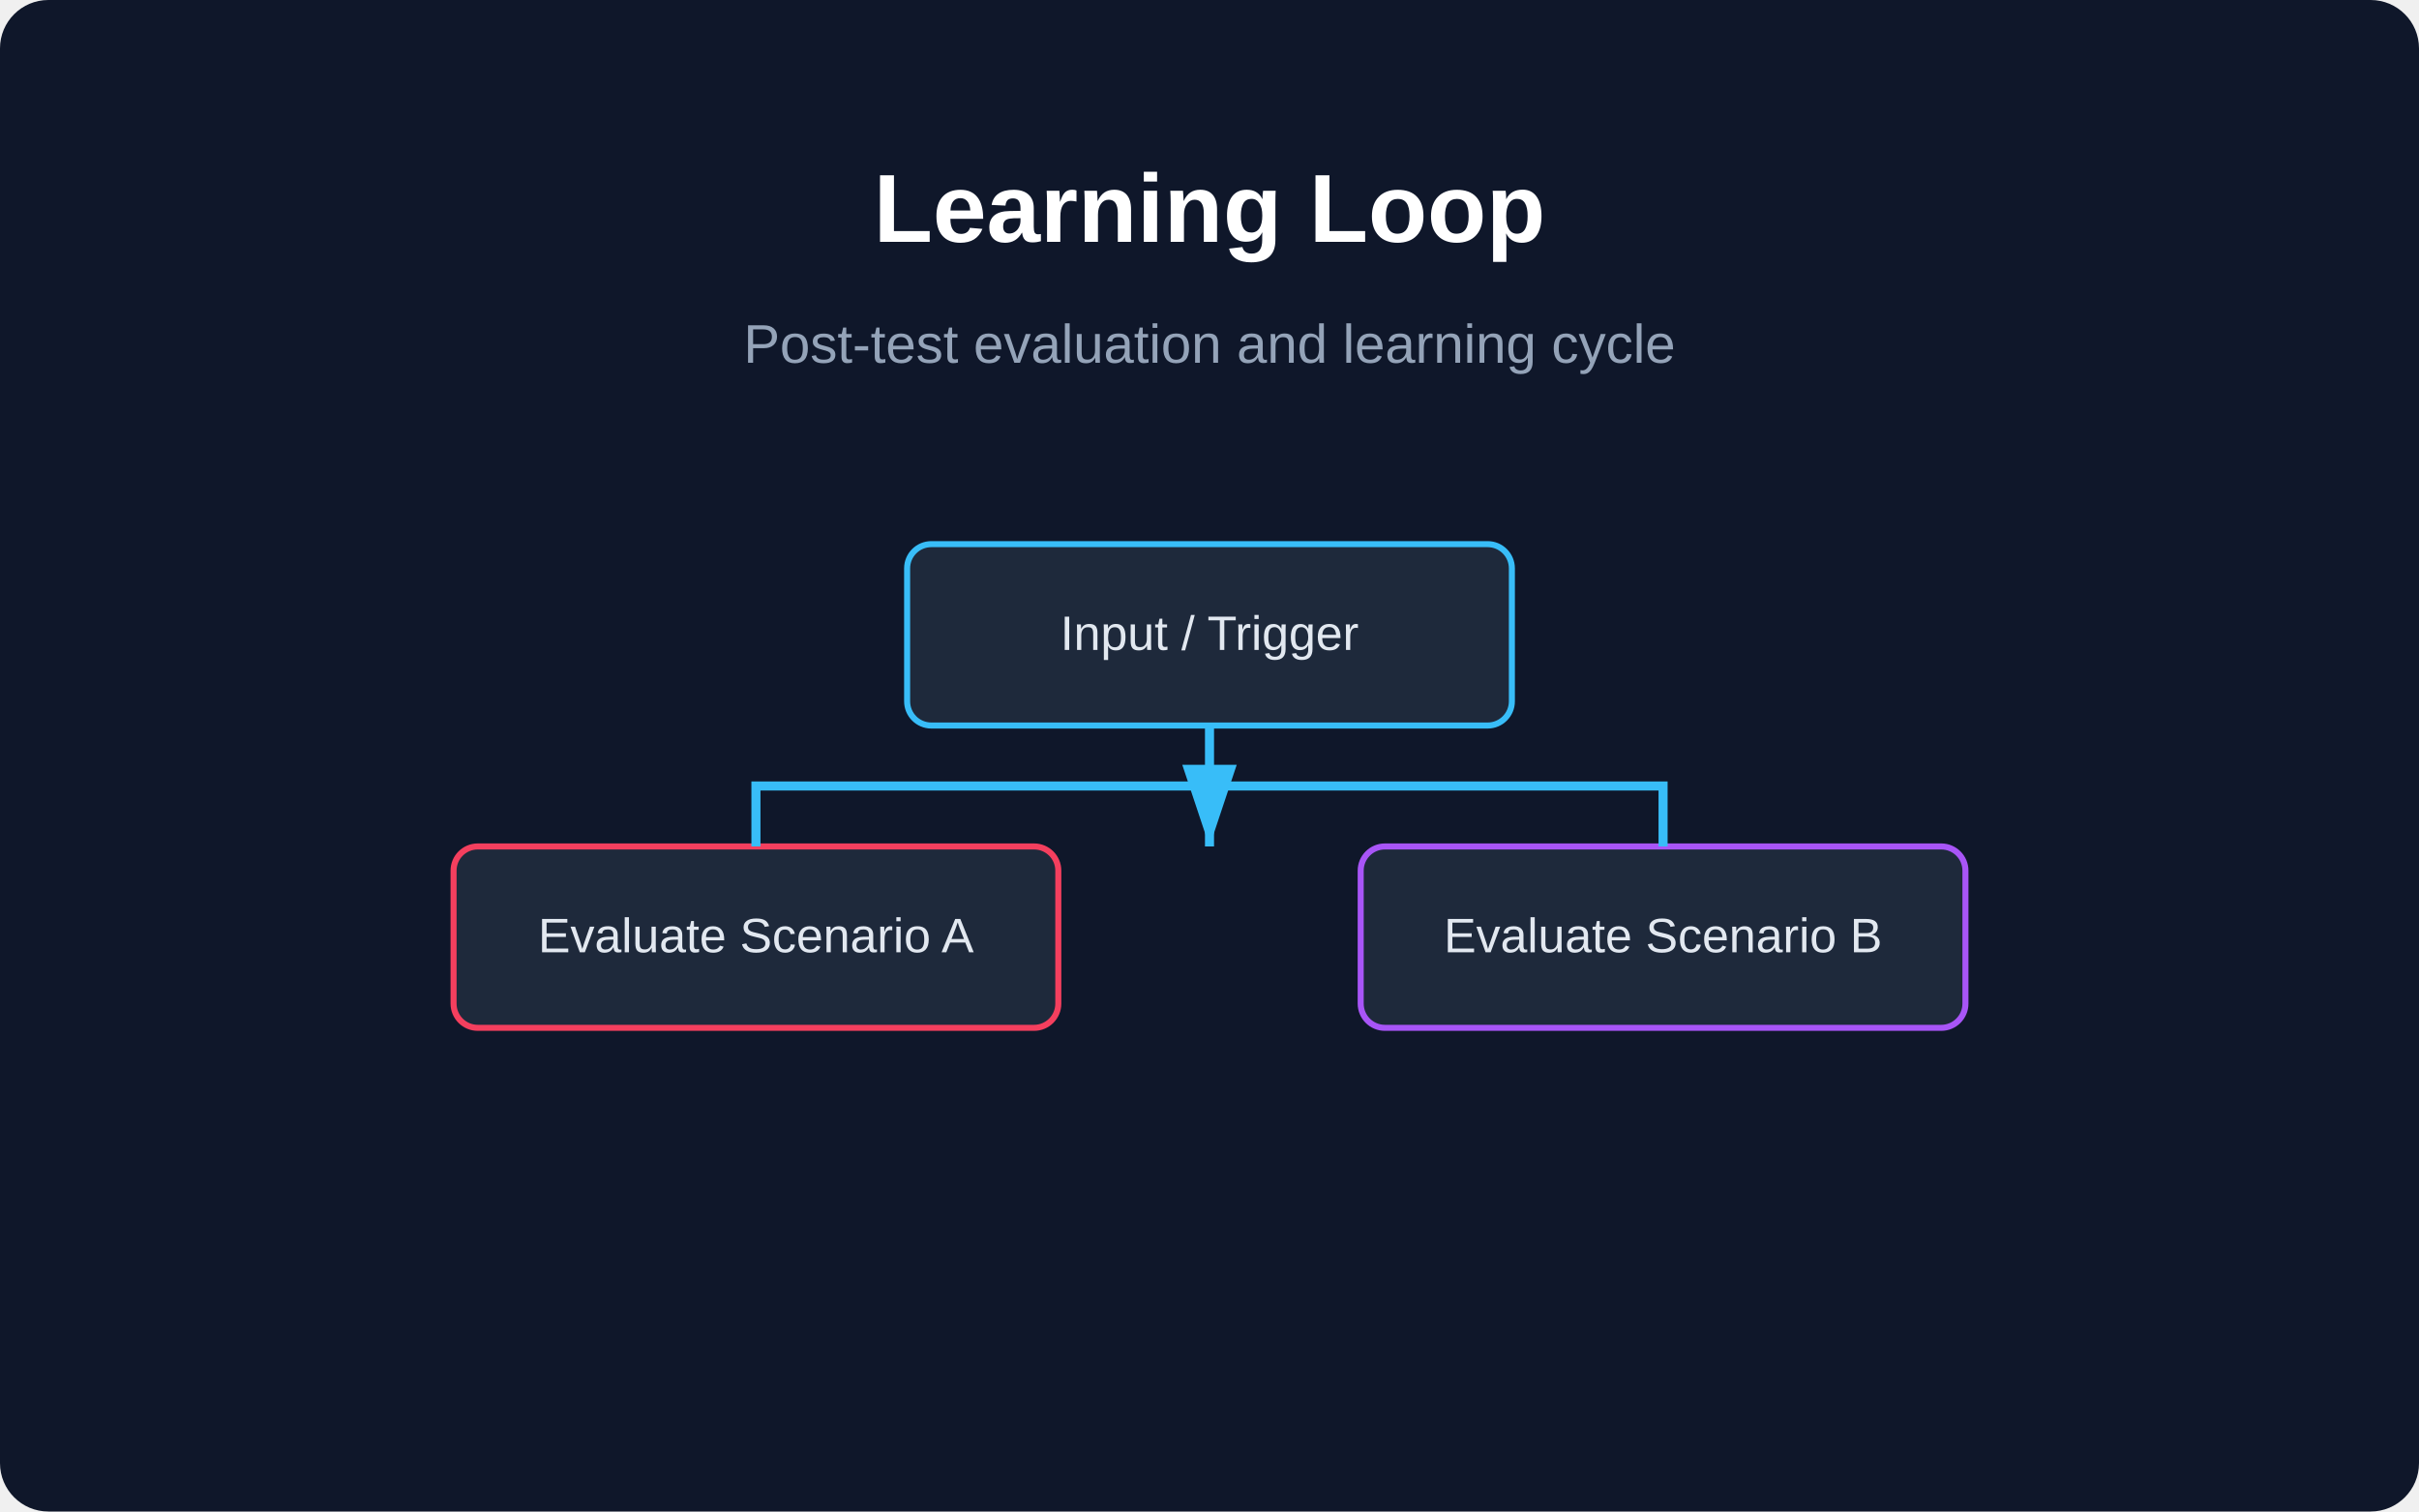
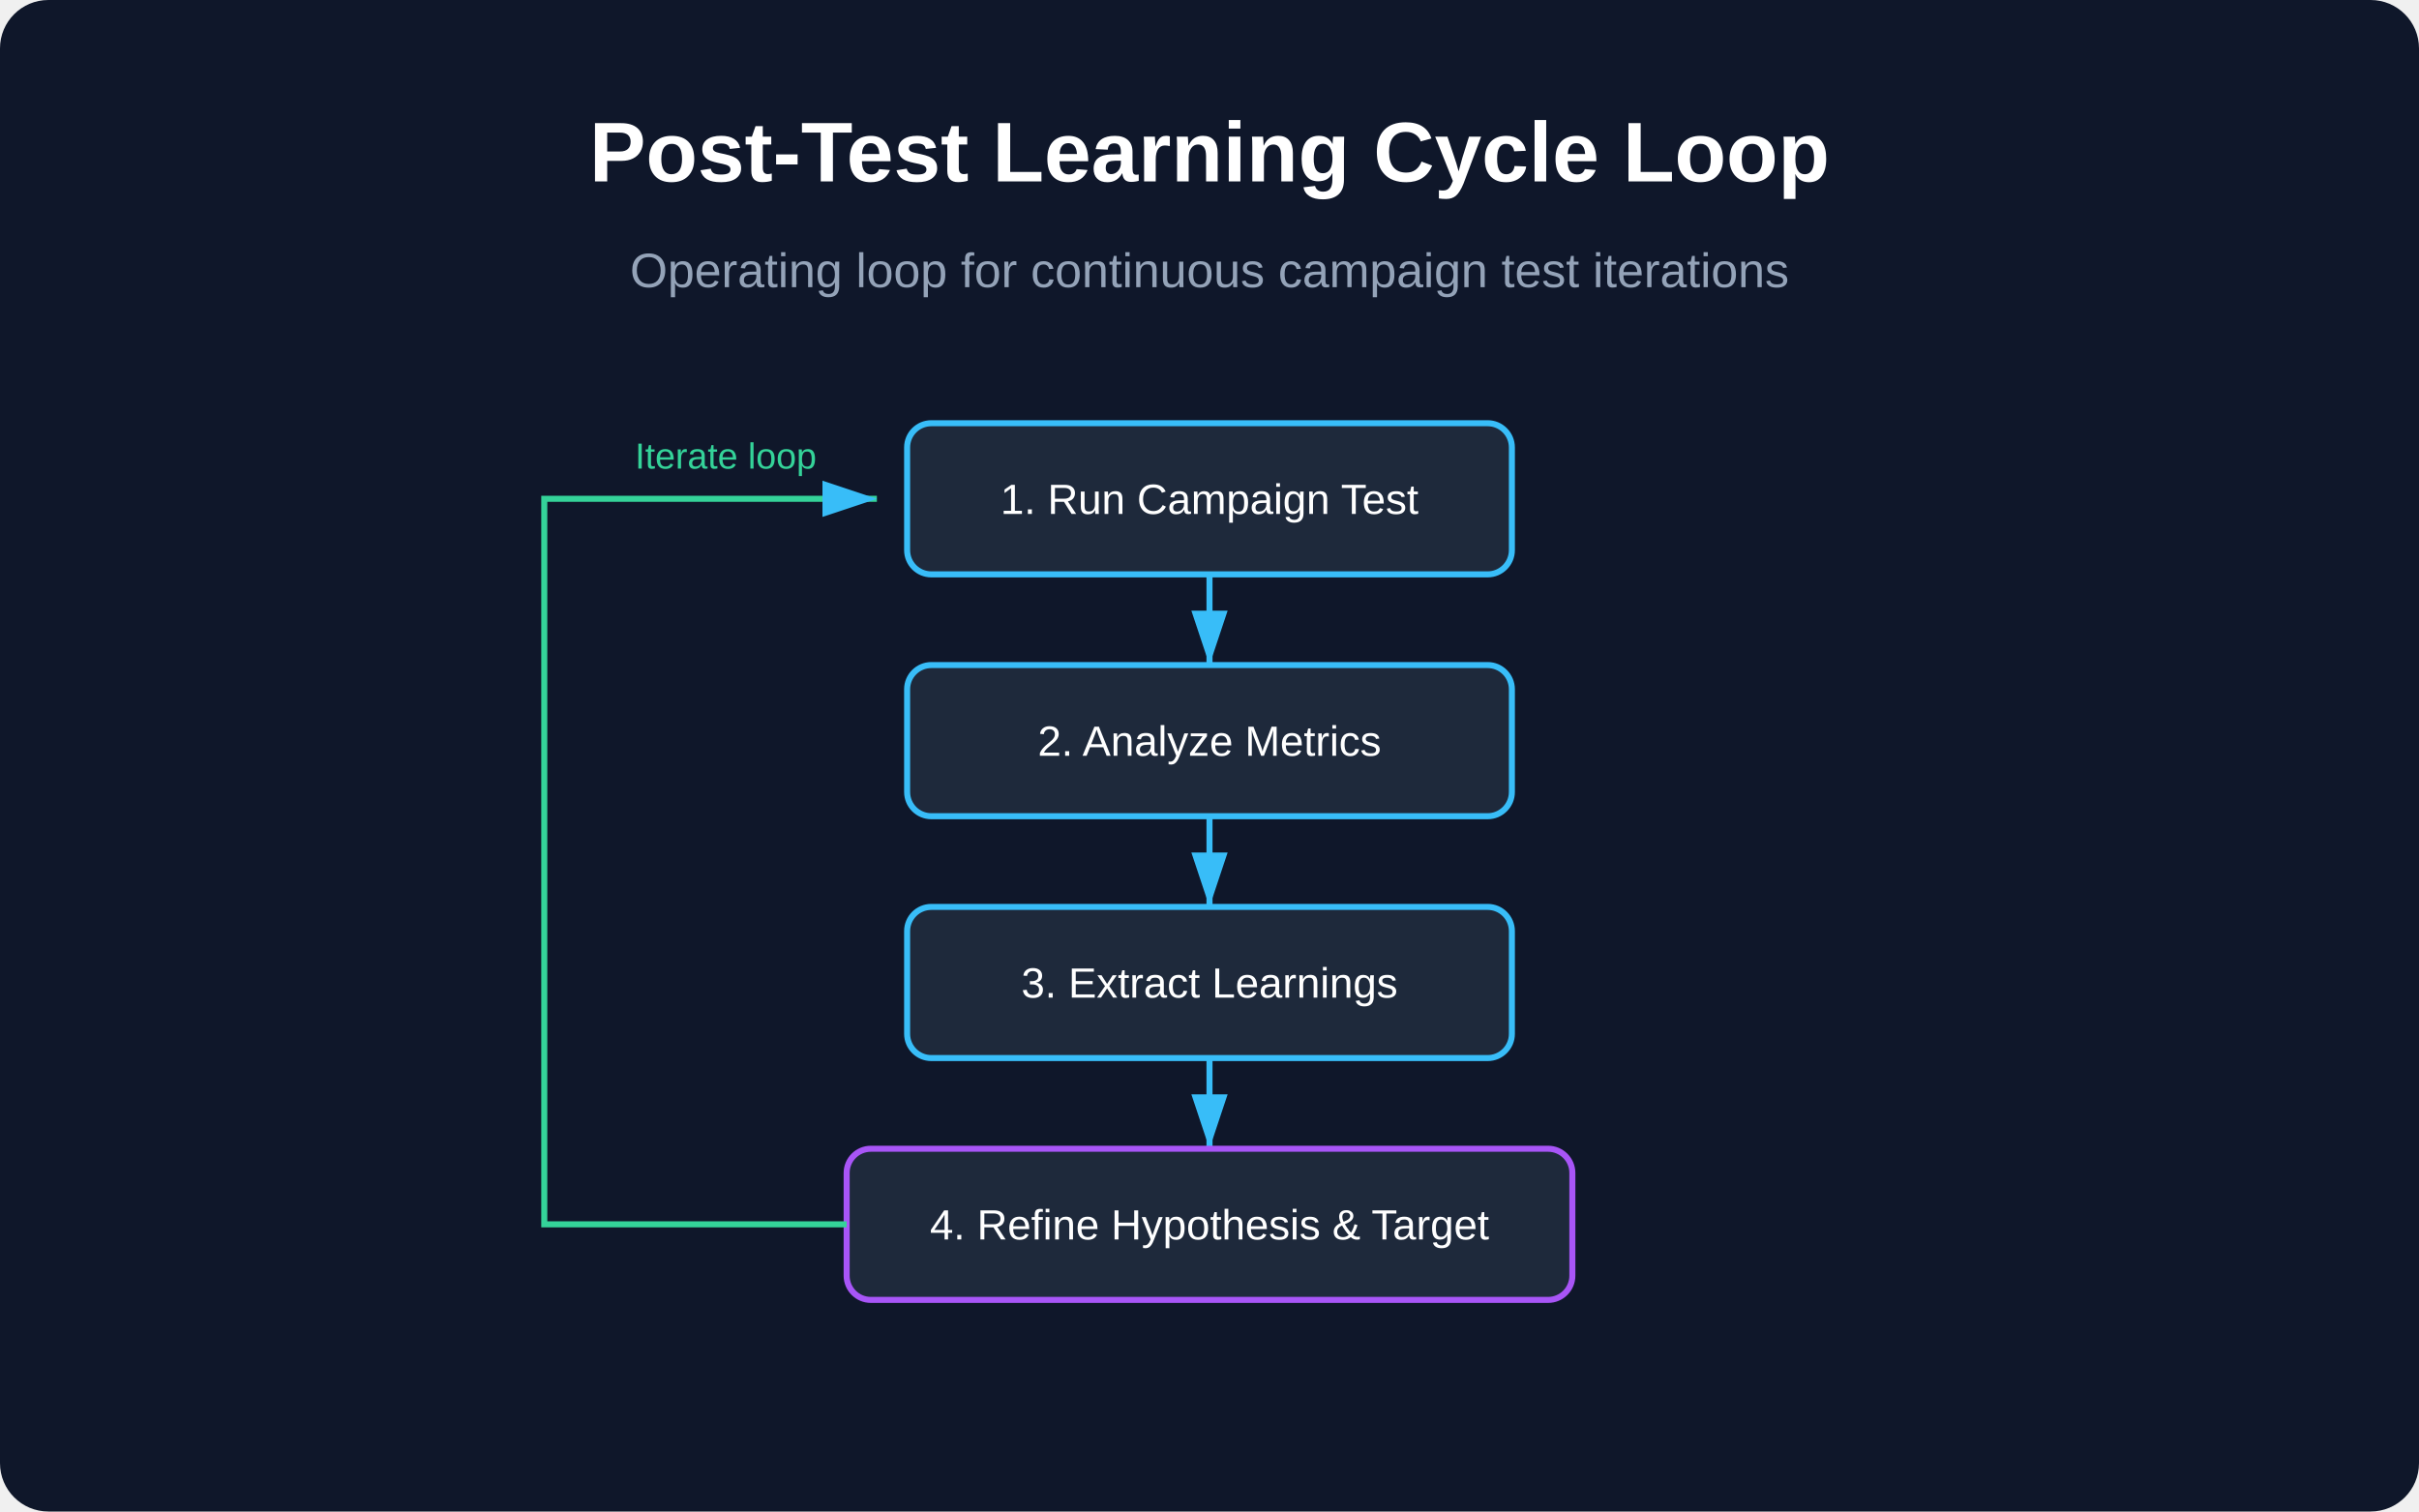
<svg xmlns="http://www.w3.org/2000/svg" viewBox="0 0 800 500" width="800" height="500">
  <rect width="100%" height="100%" fill="#0f172a" rx="16" />
-   <text x="400" y="80" font-family="Arial, sans-serif" font-size="32" font-weight="bold" fill="#ffffff" text-anchor="middle">Learning Loop</text>
-   <text x="400" y="120" font-family="Arial, sans-serif" font-size="18" fill="#94a3b8" text-anchor="middle">Post-test evaluation and learning cycle</text>
+   <text x="400" y="60" font-family="Segoe UI, Arial, sans-serif" font-size="28" font-weight="bold" fill="#ffffff" text-anchor="middle">Post-Test Learning Cycle Loop</text>
+   <text x="400" y="95" font-family="Segoe UI, Arial, sans-serif" font-size="16" fill="#94a3b8" text-anchor="middle">Operating loop for continuous campaign test iterations</text>
  <defs>
    <marker id="arrow" markerWidth="10" markerHeight="10" refX="9" refY="3" orient="auto" markerUnits="strokeWidth">
      <path d="M0,0 L0,6 L9,3 z" fill="#38bdf8" />
    </marker>
  </defs>
-   <rect x="300" y="180" width="200" height="60" rx="8" fill="#1e293b" stroke="#38bdf8" stroke-width="2" />
-   <text x="400" y="215" font-family="Arial, sans-serif" font-size="16" fill="#e2e8f0" text-anchor="middle">Input / Trigger</text>
-   <path d="M 400 240 L 400 280" stroke="#38bdf8" stroke-width="3" fill="none" marker-end="url(#arrow)" />
-   <rect x="150" y="280" width="200" height="60" rx="8" fill="#1e293b" stroke="#f43f5e" stroke-width="2" />
-   <text x="250" y="315" font-family="Arial, sans-serif" font-size="16" fill="#e2e8f0" text-anchor="middle">Evaluate Scenario A</text>
-   <rect x="450" y="280" width="200" height="60" rx="8" fill="#1e293b" stroke="#a855f7" stroke-width="2" />
-   <text x="550" y="315" font-family="Arial, sans-serif" font-size="16" fill="#e2e8f0" text-anchor="middle">Evaluate Scenario B</text>
-   <path d="M 400 260 L 250 260 L 250 280" stroke="#38bdf8" stroke-width="3" fill="none" />
-   <path d="M 400 260 L 550 260 L 550 280" stroke="#38bdf8" stroke-width="3" fill="none" />
+   <rect x="300" y="140" width="200" height="50" rx="8" fill="#1e293b" stroke="#38bdf8" stroke-width="2" />
+   <text x="400" y="170" font-family="Arial" font-size="14" fill="#ffffff" text-anchor="middle">1. Run Campaign Test</text>
+   <path d="M 400 190 L 400 220" stroke="#38bdf8" stroke-width="2" fill="none" marker-end="url(#arrow)" />
+   <rect x="300" y="220" width="200" height="50" rx="8" fill="#1e293b" stroke="#38bdf8" stroke-width="2" />
+   <text x="400" y="250" font-family="Arial" font-size="14" fill="#ffffff" text-anchor="middle">2. Analyze Metrics</text>
+   <path d="M 400 270 L 400 300" stroke="#38bdf8" stroke-width="2" fill="none" marker-end="url(#arrow)" />
+   <rect x="300" y="300" width="200" height="50" rx="8" fill="#1e293b" stroke="#38bdf8" stroke-width="2" />
+   <text x="400" y="330" font-family="Arial" font-size="14" fill="#ffffff" text-anchor="middle">3. Extract Learnings</text>
+   <path d="M 400 350 L 400 380" stroke="#38bdf8" stroke-width="2" fill="none" marker-end="url(#arrow)" />
+   <rect x="280" y="380" width="240" height="50" rx="8" fill="#1e293b" stroke="#a855f7" stroke-width="2" />
+   <text x="400" y="410" font-family="Arial" font-size="14" fill="#ffffff" text-anchor="middle">4. Refine Hypothesis &amp; Target</text>
+   <path d="M 280 405 L 180 405 L 180 165 L 290 165" stroke="#34d399" stroke-width="2" fill="none" marker-end="url(#arrow)" />
+   <text x="210" y="155" font-family="Arial" font-size="12" fill="#34d399">Iterate loop</text>
</svg>
